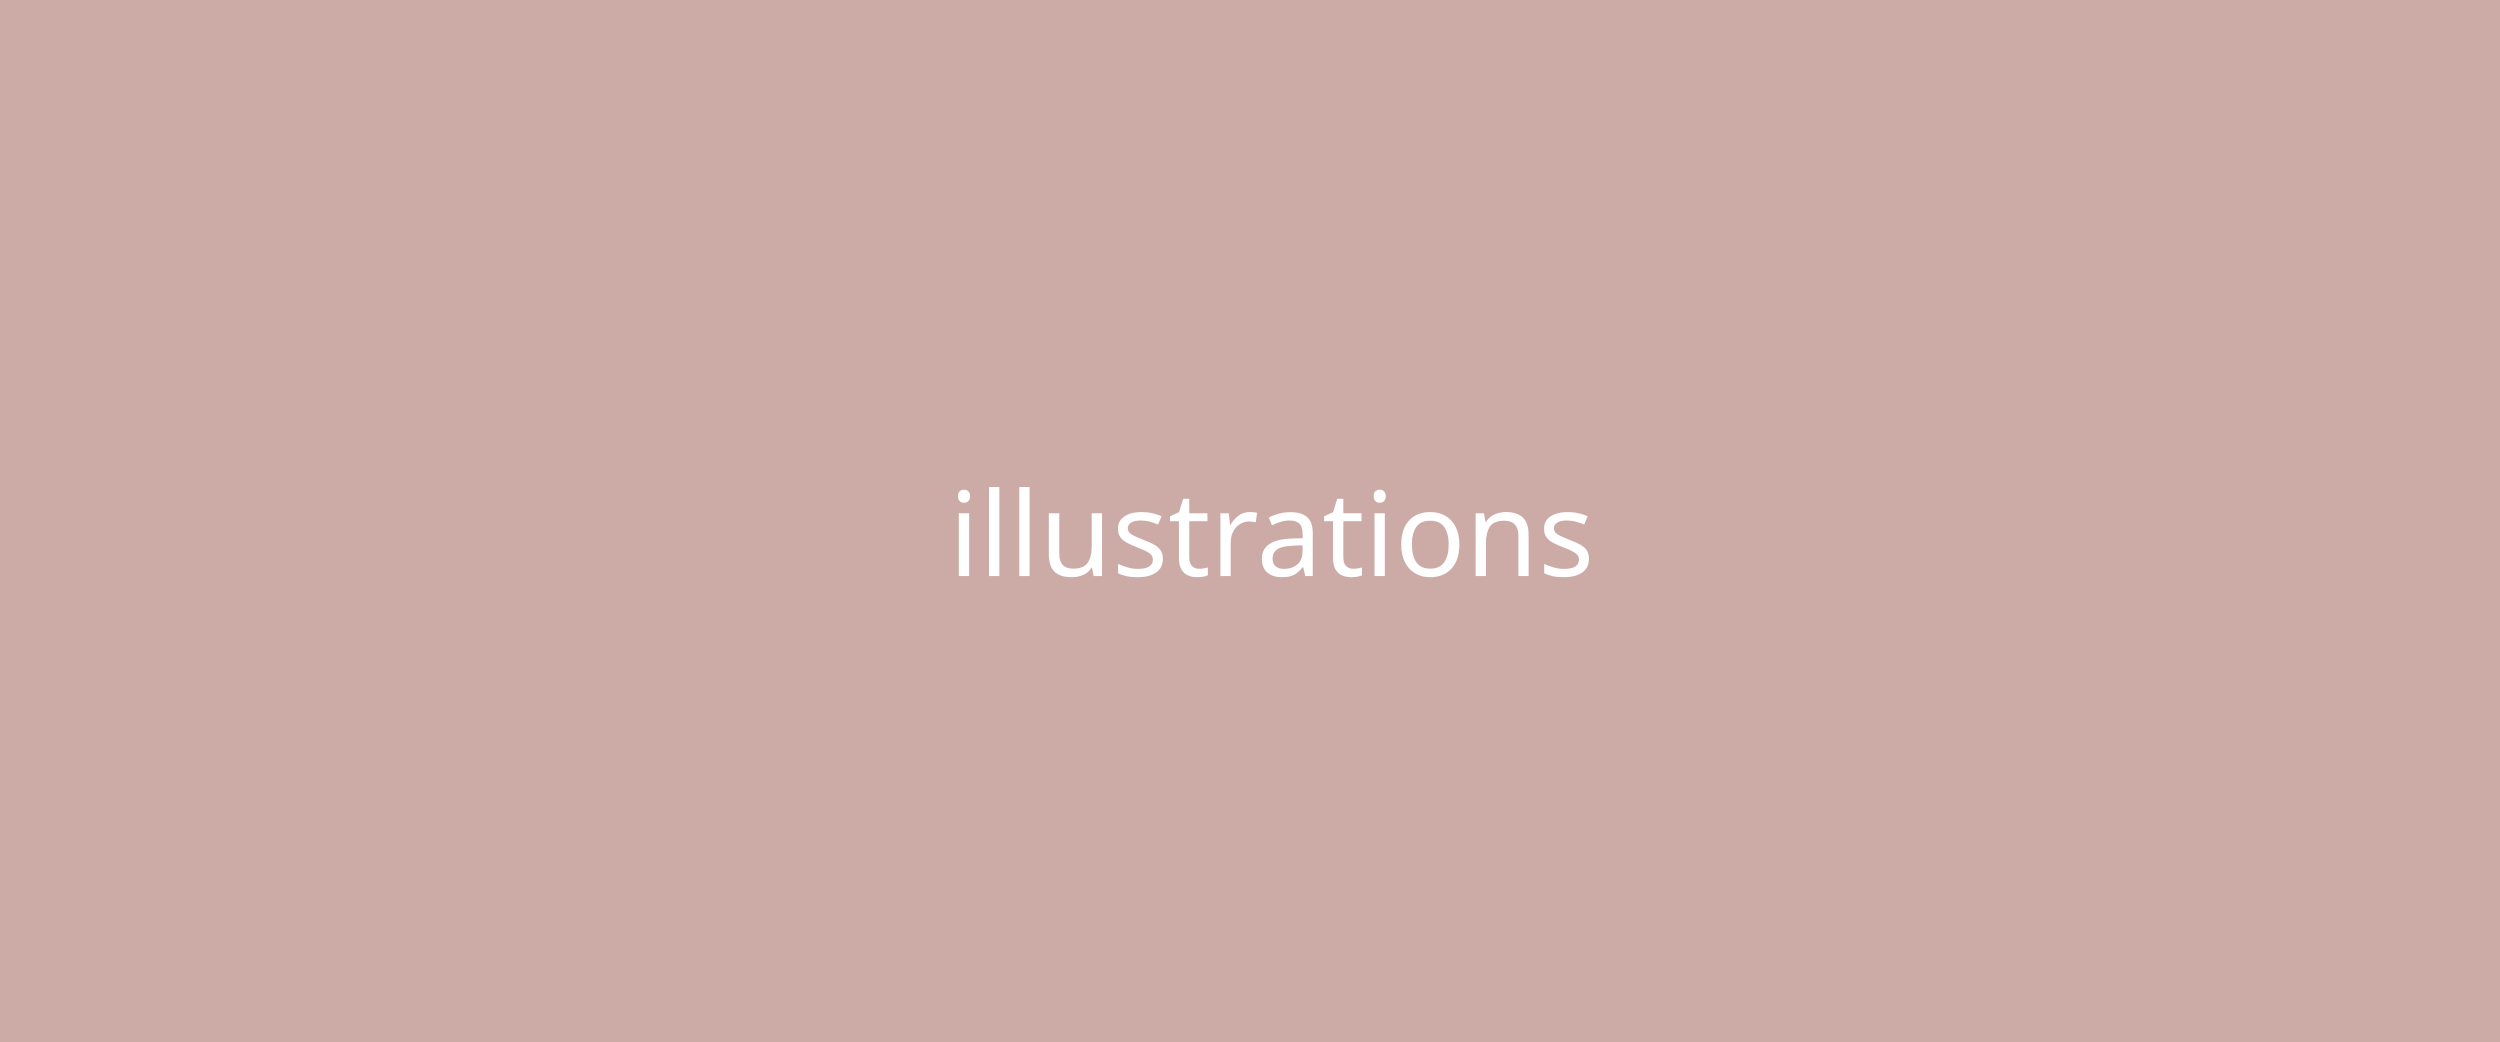
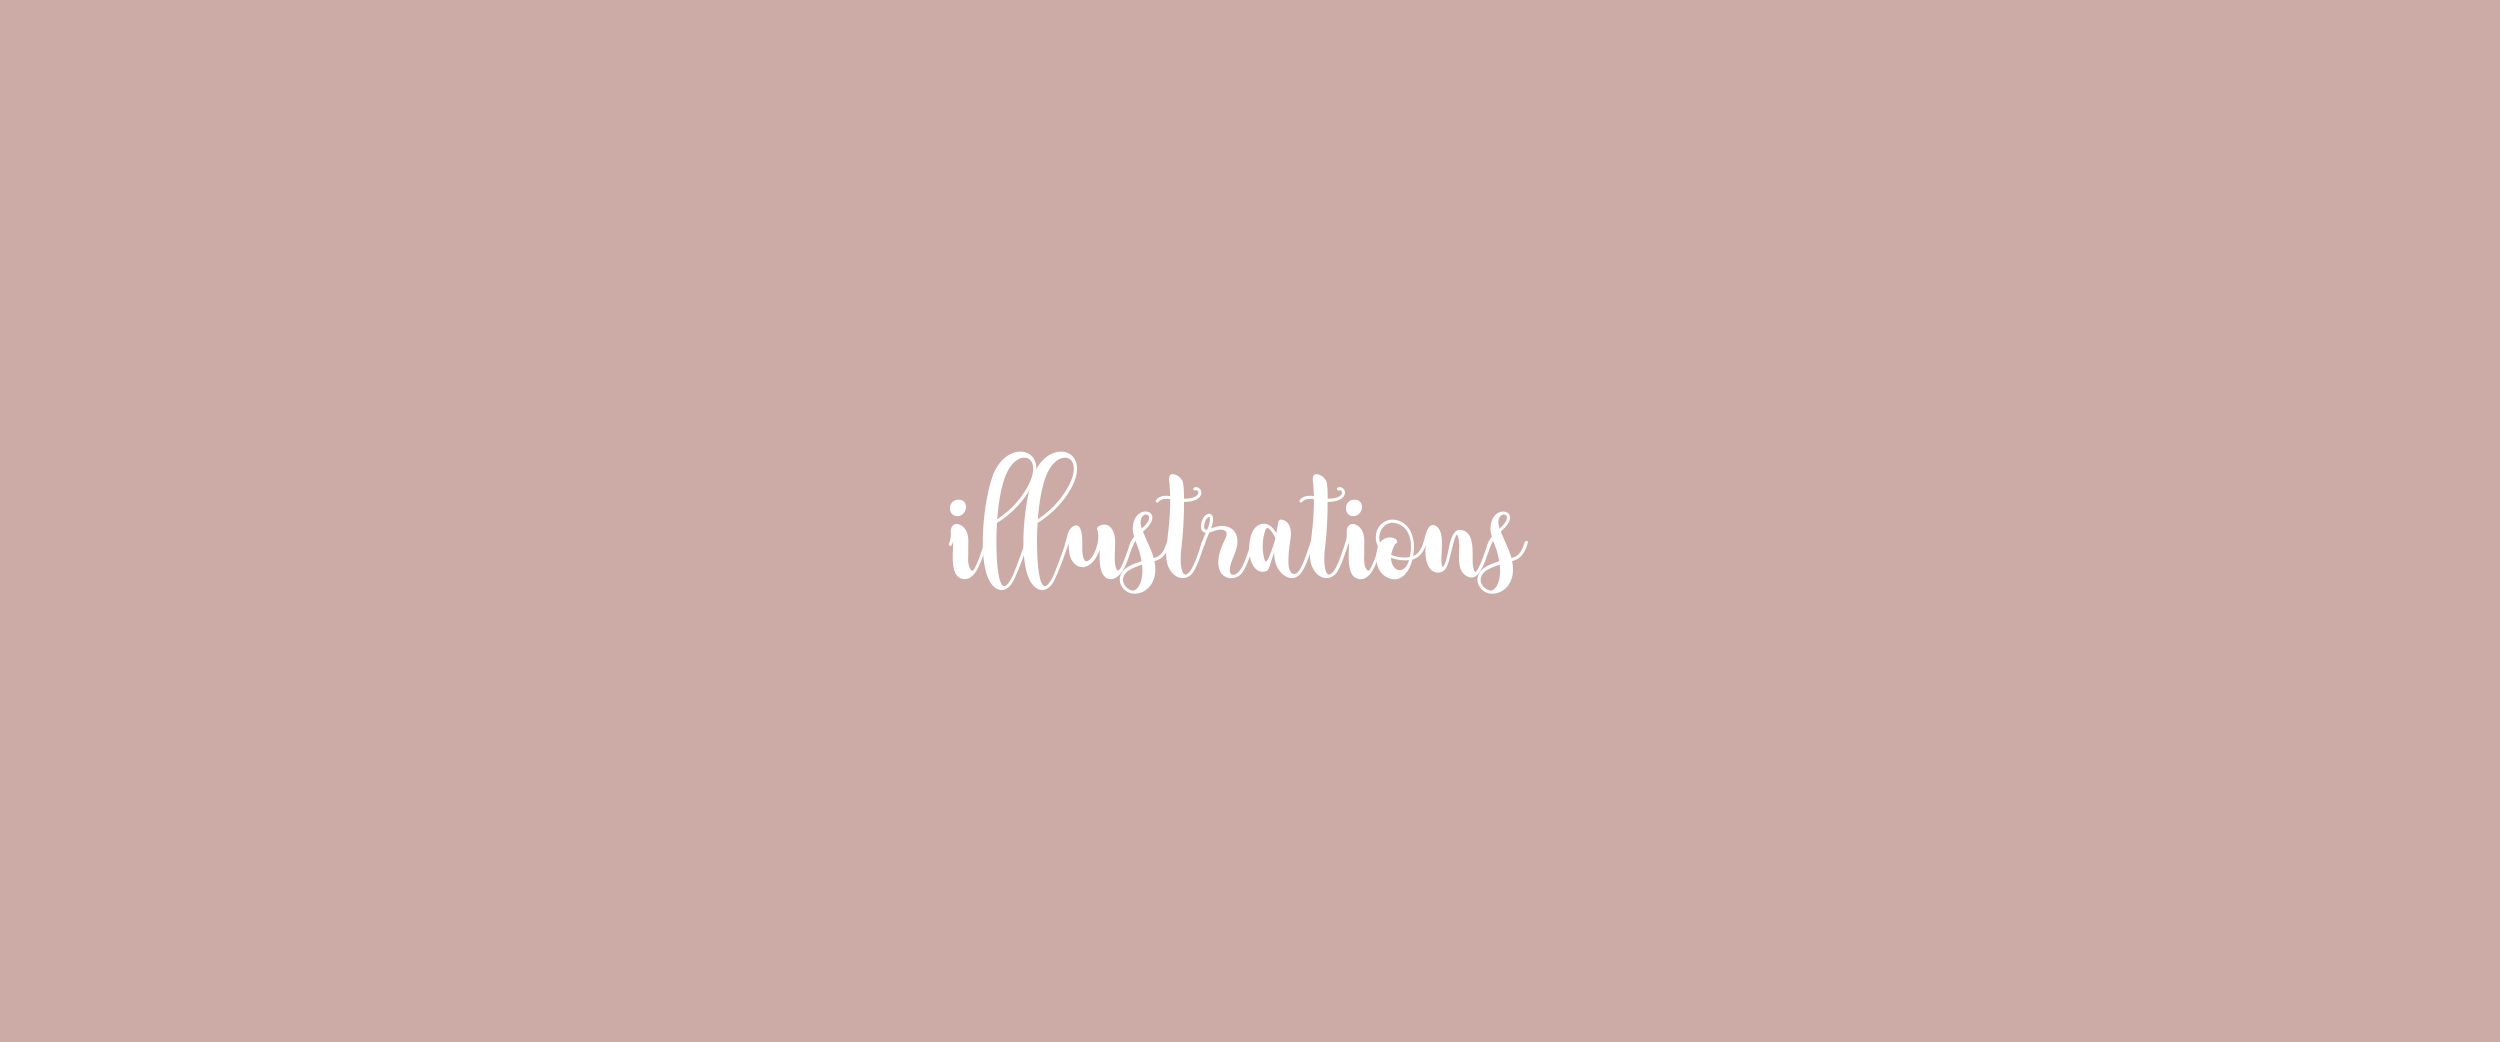
<svg xmlns="http://www.w3.org/2000/svg" version="1.1" id="Layer_1" x="0px" y="0px" viewBox="0 0 1920 800" style="enable-background:new 0 0 1920 800;" xml:space="preserve">
  <style type="text/css">
	.st0{fill:#CCABA6;}
	.st1{fill:none;}
- 	.st2{fill:#FFFFFF;}
- 	.st3{font-family:'AdreenaScriptDemo-Regular';}
- 	.st4{font-size:90px;}
+ 	.st2{enable-background:new    ;}
+ 	.st3{fill:#FFFFFF;}
</style>
  <path class="st0" d="M-17.7-26.2H1940v859.3H-17.7V-26.2z" />
  <rect x="728.7" y="346.9" class="st1" width="512.2" height="113" />
-   <text transform="matrix(1 0 0 1 728.7371 442.3989)" class="st2 st3 st4">illustrations</text>
+   <g class="st2">
+     <path class="st3" d="M758.7,416.8c-0.6,1.5-1.4,3.7-2.2,6c-1.8,5.1-4,11.3-6.6,15.6c-5.9,9.6-13.7,7-16.2,1.7c-2-4.2-2.1-10-2-14.5   c0.2-5.1,0.3-8.4,0.4-10.5c-0.2,1-0.4,1.8-1,3.3c-0.6,1.4-2.9,0.8-2.3-0.6c1-2.7,1.6-5.4,1.4-8.3c-0.7-9.9,8.9-8.5,12.1-1.3   c2.2,4.8,1.1,10.4,1.3,15.2c0,1.2,0,2.3,0,3.5c-0.5,6.8,1,9.8,2.6,11.2c0.4,0.4,0.9,0.3,1.3-0.1c2.8-4,5.1-11,6.8-16   c0.8-2.4,1.4-4.5,2.2-6.1c0.2-0.5,0.8-0.9,1.4-0.7C758.5,415.4,759,416.2,758.7,416.8z M735.4,383.8c9.6-0.8,7.7,12.6-0.1,12.6   C727.6,396.4,727.7,384.4,735.4,383.8z" />
+     <path class="st3" d="M789.6,417.2c-3.3,9.5-6.6,19-10.9,28.1c-2.1,4.6-6.4,9.1-11.4,7.6c-20-6-12.2-73.2-3.3-91.3   c13-26.3,45.8-15.4,25.5,16.7c-6,9.4-14.2,17.4-23.8,23.3c-0.5,6-0.7,17.7-0.1,28.2c0.5,7.1,1.3,13.6,2.8,17.3   c2.3,5.8,5.5,2.5,8.5-3.1c2.7-5.3,8.6-22.2,10.5-27.5C787.7,415.1,790,415.8,789.6,417.2z M765.8,398.8   c7.6-4.9,14.1-11.2,19.3-18.5c21.2-29.9-3.3-39.3-12.8-15c-2.9,7.3-4.3,15.2-5.4,22.9C766.5,391.6,766.2,395.2,765.8,398.8z" />
+     <path class="st3" d="M820.8,417.2c-3.3,9.5-6.6,19-10.9,28.1c-2.1,4.6-6.4,9.1-11.4,7.6c-20-6-12.2-73.2-3.3-91.3   c13-26.3,45.8-15.4,25.5,16.7c-6,9.4-14.2,17.4-23.8,23.3c-0.5,6-0.7,17.7-0.1,28.2c0.5,7.1,1.3,13.6,2.8,17.3   c2.3,5.8,5.5,2.5,8.5-3.1c2.7-5.3,8.6-22.2,10.5-27.5C818.9,415.1,821.3,415.8,820.8,417.2z M797,398.8   c7.6-4.9,14.1-11.2,19.3-18.5c21.2-29.9-3.3-39.3-12.8-15c-2.9,7.3-4.3,15.2-5.4,22.9C797.8,391.6,797.4,395.2,797,398.8z" />
+     <path class="st3" d="M870.8,416.8c-0.6,1.5-1.4,3.7-2.2,6c-1.5,4.5-3.2,9.6-5.3,13.6c-5.8,10.9-13.8,10.2-16.8,3.7   c-2-4.2-2.1-10.1-2-14.6c0-1.2,0.1-2.2,0.1-3.4c-5.1,14.8-16.2,17.5-21.7,7.7c-2-3.6-2.2-8.4-2.1-13c-0.2,0.7-0.5,1.3-0.7,2.1   c-0.5,1.4-2.8,0.4-2.2-1.1c1-2.7,1.4-5.5,2.3-8.3c2.2-6,7.5-8.2,9.5-3.4c2.5,5.8,0.9,14.1,1.8,20c2.2,15,15.8-8.1,11-19.9   c-0.8-1.9,8.4-7.4,12.5,2c1.8,4,1.4,8.7,1.3,13c-0.1,2.6-0.1,5.1-0.2,7.6c0,4.5,1.2,13.8,4.9,6.7c2.1-4,3.9-9.3,5.3-13.4   c0.8-2.4,1.5-4.5,2.2-6.1c0.3-0.6,1-0.9,1.6-0.6C870.8,415.5,871.1,416.2,870.8,416.8z" />
+     <path class="st3" d="M898.7,416.9c-1.4,4-2.9,8.5-6.4,11.3c-1.6,1.4-3.6,2.2-5.7,2.7c3.7,17.4-7.8,26.8-17.9,24.8   c-6.8-1.7-11-9.1-7.4-15.5c2.8-4.9,8.9-6.9,15.4-9.2c-0.4-2.2-0.9-4.6-1.6-7.2c-0.9-3-2-5.5-3.1-8.5c-0.9,1.4-1.2,2.2-2.2,4.4   c-0.3,0.6-0.8,1.1-1.4,0.9c-0.6-0.2-1-0.8-0.9-1.4c0.7-2.8,2-5.1,3.5-7.1c-0.8-2.7-1.3-5.4-0.9-8.2c2-18.2,25.6-11.7,9.1,3.1   l-1.4,1.3c1,2.5,2.2,5,3.2,7.5c1.9,4.2,3.9,8.5,5,12.8c1.4-0.4,2.8-0.9,4-1.7c3.5-2.3,4.9-6.8,6.2-10.6   C896.9,414.8,899.2,415.4,898.7,416.9z M877.1,433.6c-5.8,2.1-11.4,4-13.6,7.9c-2.8,4.9,0.4,10.5,5.8,12   C873.5,454.3,878.6,447,877.1,433.6z M877.6,405.3c13.1-11.8-4.3-14.6-1.3-1.4c0.2,0.6,0.4,1.3,0.6,2.1   C877.1,405.8,877.3,405.5,877.6,405.3z" />
+     <path class="st3" d="M925.6,416.8c-0.6,1.5-1.3,3.7-2.2,6c-2,6-4.4,13.1-7.6,17.4c-4.1,5.1-11.6,5.5-16.6-1.6   c-7.9-11.1-0.3-24.2-0.5-55.2c-4.9-0.9-7.7,0.4-9,2.1c-0.5,0.5-1.3,0.6-1.7,0.2c-0.5-0.5-0.6-1.2-0.2-1.7c2.5-3.2,6.8-3.6,10.9-3   c-0.1-3-0.3-6.1-0.5-9.4c-0.1-0.8-2-8.2,3.2-7.4c2.6,0.5,5,2.2,6.5,4.7c1.4,2.5,1.4,10.2,1.4,14.1c2.2,0.1,4.3-0.2,6.4-0.7   c4.2-1.2,5-3.4,4.5-4.7c-0.3-0.7-1.3-1.4-1.9-1c-0.6,0.3-1.4,0.1-1.7-0.5c-0.3-0.5-0.1-1.3,0.5-1.6c2-1.1,4.6,0.3,5.3,2.4   c0.9,2.5-0.5,6.2-6.1,7.7c-2.2,0.6-4.7,0.9-7,0.9c0.2,20.3-2.4,38.6-2.4,39.2c-0.7,10.3,1,21.9,7.1,13.9c2.9-3.9,5.4-11.2,7.2-16.6   c0.8-2.4,1.5-4.5,2.2-6.1c0.3-0.6,1-0.9,1.6-0.6C925.6,415.5,925.8,416.2,925.6,416.8z" />
+     <path class="st3" d="M963.7,416.8c-0.7,1.5-1.4,3.7-2.2,6c-2.1,5.9-4.4,13-7.6,17.2c-5.5,7.1-19.4,5.5-18.2-9.8   c0.3-3.9,1.4-7.6,2.9-11.2c2.2-5.3,5.4-9.5,2-11.5c-3.7-2.1-9.5,0.9-11.9,1.5c-1.4,3.3-2.9,7.1-4.2,10.5c-0.6,1.6-2.7,0.4-2.2-1.2   c1-2.6,2.3-6,3.7-9.1c-1.1-0.2-2.1-0.6-2.8-1.6c-2.2-3.2,0.1-9.4,2.1-11.4c1.5-1.5,3.2-2.1,4.6-1.3c3.1,1.8,1.4,7.6,0.2,11   c11.8-5.2,21.1,0.3,20.2,11.4c-0.4,4.3-2.2,8.3-3.8,12.3c-5.8,14.8,2.3,13.2,5.6,8.7c3-3.9,5.4-11.2,7.1-16.4   c0.9-2.4,1.5-4.5,2.2-6.1c0.3-0.6,0.9-0.9,1.5-0.6C963.6,415.5,963.9,416.2,963.7,416.8z M927.1,397.9c-1.6,1.5-3.1,6.6-1.9,8.3   c0.5,0.6,1.7,0.8,2,0.5c0.5-1.3,0.9-2.5,1.3-3.7C929.6,399.5,929.7,395.2,927.1,397.9z" />
+     <path class="st3" d="M1009.1,416.8c-0.6,1.5-1.4,3.7-2.2,6c-2.2,6.5-4.9,14.2-8.5,18.2c-2.3,2.6-5.6,3.5-8.5,2.7   c-5.8-1.7-9.7-7.6-10.9-13.7c-0.4-1.9-0.5-3.9-0.5-5.8c-1.3,3.6-2.1,6.9-3.6,11c-0.4,0.9-1,3-2.1,3.3c-9.2,3.5-14.4-8.2-13.3-20.4   c0.6-7.4,3.3-14.8,10.1-15.8c4.7-0.7,8,2.8,10.6,7c0.5-3.1,1.2-6,1.7-9c0.1-0.6,1.3-1.4,2-1.3c6.7,0.9,8.1,7.9,7.4,13.7   c-0.3,2.2-1.7,10-1.8,16.8c-0.1,3.1,0.1,6.5,1.1,8.7c0.9,1.9,3.2,4.2,6.1,1.3c3.2-3.5,6-11.7,7.9-17.5c0.9-2.4,1.5-4.5,2.2-6.1   c0.3-0.6,0.9-0.9,1.5-0.6C1009,415.5,1009.3,416.2,1009.1,416.8z M979.5,413.1c-1.2-2.3-3-5.6-5.2-7.3c-0.7-0.5-1.8-0.3-2.2,0.6   c-2.6,6.7-3.1,14.9-1.3,22c0.5,2.2,1.3,3.8,2.3,2.2c2.4-3.7,4.6-11.2,5.8-14.8C979.2,415,979.3,414,979.5,413.1z" />
+     <path class="st3" d="M1036,416.8c-0.6,1.5-1.3,3.7-2.2,6c-2,6-4.4,13.1-7.6,17.4c-4.1,5.1-11.6,5.5-16.6-1.6   c-7.9-11.1-0.3-24.2-0.5-55.2c-4.9-0.9-7.7,0.4-9,2.1c-0.5,0.5-1.3,0.6-1.7,0.2c-0.5-0.5-0.6-1.2-0.2-1.7c2.5-3.2,6.8-3.6,10.9-3   c-0.1-3-0.3-6.1-0.5-9.4c-0.1-0.8-2-8.2,3.2-7.4c2.6,0.5,5,2.2,6.5,4.7c1.4,2.5,1.4,10.2,1.3,14.1c2.2,0.1,4.3-0.2,6.4-0.7   c4.2-1.2,5-3.4,4.5-4.7c-0.3-0.7-1.3-1.4-1.9-1c-0.6,0.3-1.4,0.1-1.7-0.5c-0.3-0.5-0.1-1.3,0.5-1.6c2-1.1,4.6,0.3,5.3,2.4   c0.9,2.5-0.5,6.2-6.1,7.7c-2.2,0.6-4.7,0.9-7,0.9c0.2,20.3-2.4,38.6-2.4,39.2c-0.7,10.3,1,21.9,7.1,13.9c2.9-3.9,5.4-11.2,7.2-16.6   c0.8-2.4,1.5-4.5,2.2-6.1c0.3-0.6,1-0.9,1.6-0.6C1036,415.5,1036.3,416.2,1036,416.8z" />
+     <path class="st3" d="M1062.8,416.8c-0.6,1.5-1.3,3.7-2.2,6c-1.8,5.1-4,11.3-6.6,15.6c-5.8,9.6-13.7,7-16.2,1.7   c-2-4.2-2.1-10-2-14.5c0.2-5.1,0.3-8.4,0.4-10.5c-0.2,1-0.4,1.8-1,3.3c-0.6,1.4-2.9,0.8-2.3-0.6c1-2.7,1.6-5.4,1.4-8.3   c-0.7-9.9,8.9-8.5,12.1-1.3c2.2,4.8,1.1,10.4,1.3,15.2c0,1.2,0,2.3,0,3.5c-0.5,6.8,1,9.8,2.6,11.2c0.4,0.4,0.9,0.3,1.3-0.1   c2.8-4,5.1-11,6.8-16c0.8-2.4,1.4-4.5,2.2-6.1c0.2-0.5,0.8-0.9,1.3-0.7C1062.6,415.4,1063.1,416.2,1062.8,416.8z M1039.5,383.8   c9.6-0.8,7.7,12.6-0.1,12.6C1031.7,396.4,1031.8,384.4,1039.5,383.8z" />
+     <path class="st3" d="M1095.7,417c-2.2,6.7-5.3,11.1-10.9,12.7c-2.3,8.6-8.1,18.2-18.2,14.3c-9.4-3.6-11.2-14.6-8.4-24.3   c-5.8-13,5.3-24.3,16.6-19.6c10.4,4.2,12.4,17,10.5,27c4.2-1.8,6.5-5.8,8-10.7C1093.9,414.9,1096.3,415.6,1095.7,417z    M1059.8,416.7c5.8-7.8,17.5-2.2,11.7,1.2h-0.1c-1.4,2.6-2.5,5.3-3,8.2c5.1,2.3,11.3,2.3,14.3,1.8c2.2-9.6,1-20.7-7.7-25   C1064.8,397.7,1057.2,407.7,1059.8,416.7z M1082.2,430.2c-4,0.5-9.4-0.1-13.9-1.8C1068.3,438.1,1078.2,443,1082.2,430.2z" />
+     <path class="st3" d="M1145.6,416.8c-0.6,1.5-1.3,3.7-2.1,6c-1.8,5-3.7,10.9-6.2,15.1c-1.7,2.8-3.7,5-6,5.5   c-2.8,0.7-7.4-1.4-9.2-5.6c-3.8-8.5,0.7-18.3-2.8-27c-0.2-0.3-0.5-0.3-0.6-0.1c-1.3,1.9-2,4.7-2.5,6.6c-1,3.7-1.8,7.4-2.8,11.1   c-0.5,2.2-1.4,5.8-3.2,8.4c-2.6,4-9,4.1-12.2-0.4c-3-4-3.7-11.1-3.1-17.5c-0.8,0.8-2.5,0.2-2-1.1c1.6-4.5,3.2-17.7,9.7-14   c8.8,5.1,2.3,25.6,5.2,31.6c0.1,0.2,0.5,0.3,0.5,0.1c2.6-3.6,3.6-11.2,4.2-13.6c1.1-4.4,2-12.1,6.7-14.6c0.8-0.5,7.2-1.3,10,5.4   c2.9,6.8,1.2,17.9,2.1,22.2c1.3,6.2,2,5.1,4,1.5c2.3-4,4.3-10,5.8-14.4c0.8-2.4,1.5-4.5,2.2-6.1c0.3-0.6,1-0.9,1.6-0.6   C1145.6,415.5,1145.9,416.2,1145.6,416.8z" />
+     <path class="st3" d="M1173.4,416.9c-1.3,4-2.9,8.5-6.4,11.3c-1.6,1.4-3.6,2.2-5.7,2.7c3.7,17.4-7.8,26.8-17.9,24.8   c-6.8-1.7-11-9.1-7.4-15.5c2.8-4.9,8.9-6.9,15.4-9.2c-0.4-2.2-0.9-4.6-1.6-7.2c-0.9-3-2-5.5-3.1-8.5c-0.9,1.4-1.2,2.2-2.2,4.4   c-0.3,0.6-0.8,1.1-1.4,0.9c-0.6-0.2-1-0.8-0.9-1.4c0.7-2.8,2-5.1,3.5-7.1c-0.8-2.7-1.3-5.4-0.9-8.2c2-18.2,25.6-11.7,9.1,3.1   l-1.3,1.3c1,2.5,2.2,5,3.2,7.5c1.9,4.2,3.9,8.5,5,12.8c1.4-0.4,2.8-0.9,4-1.7c3.5-2.3,5-6.8,6.2-10.6   C1171.6,414.8,1174,415.4,1173.4,416.9z M1151.8,433.6c-5.8,2.1-11.4,4-13.6,7.9c-2.8,4.9,0.4,10.5,5.8,12   C1148.3,454.3,1153.3,447,1151.8,433.6z M1152.4,405.3c13.1-11.8-4.3-14.6-1.3-1.4c0.2,0.6,0.4,1.3,0.6,2.1   C1151.9,405.8,1152.1,405.5,1152.4,405.3z" />
+   </g>
</svg>
